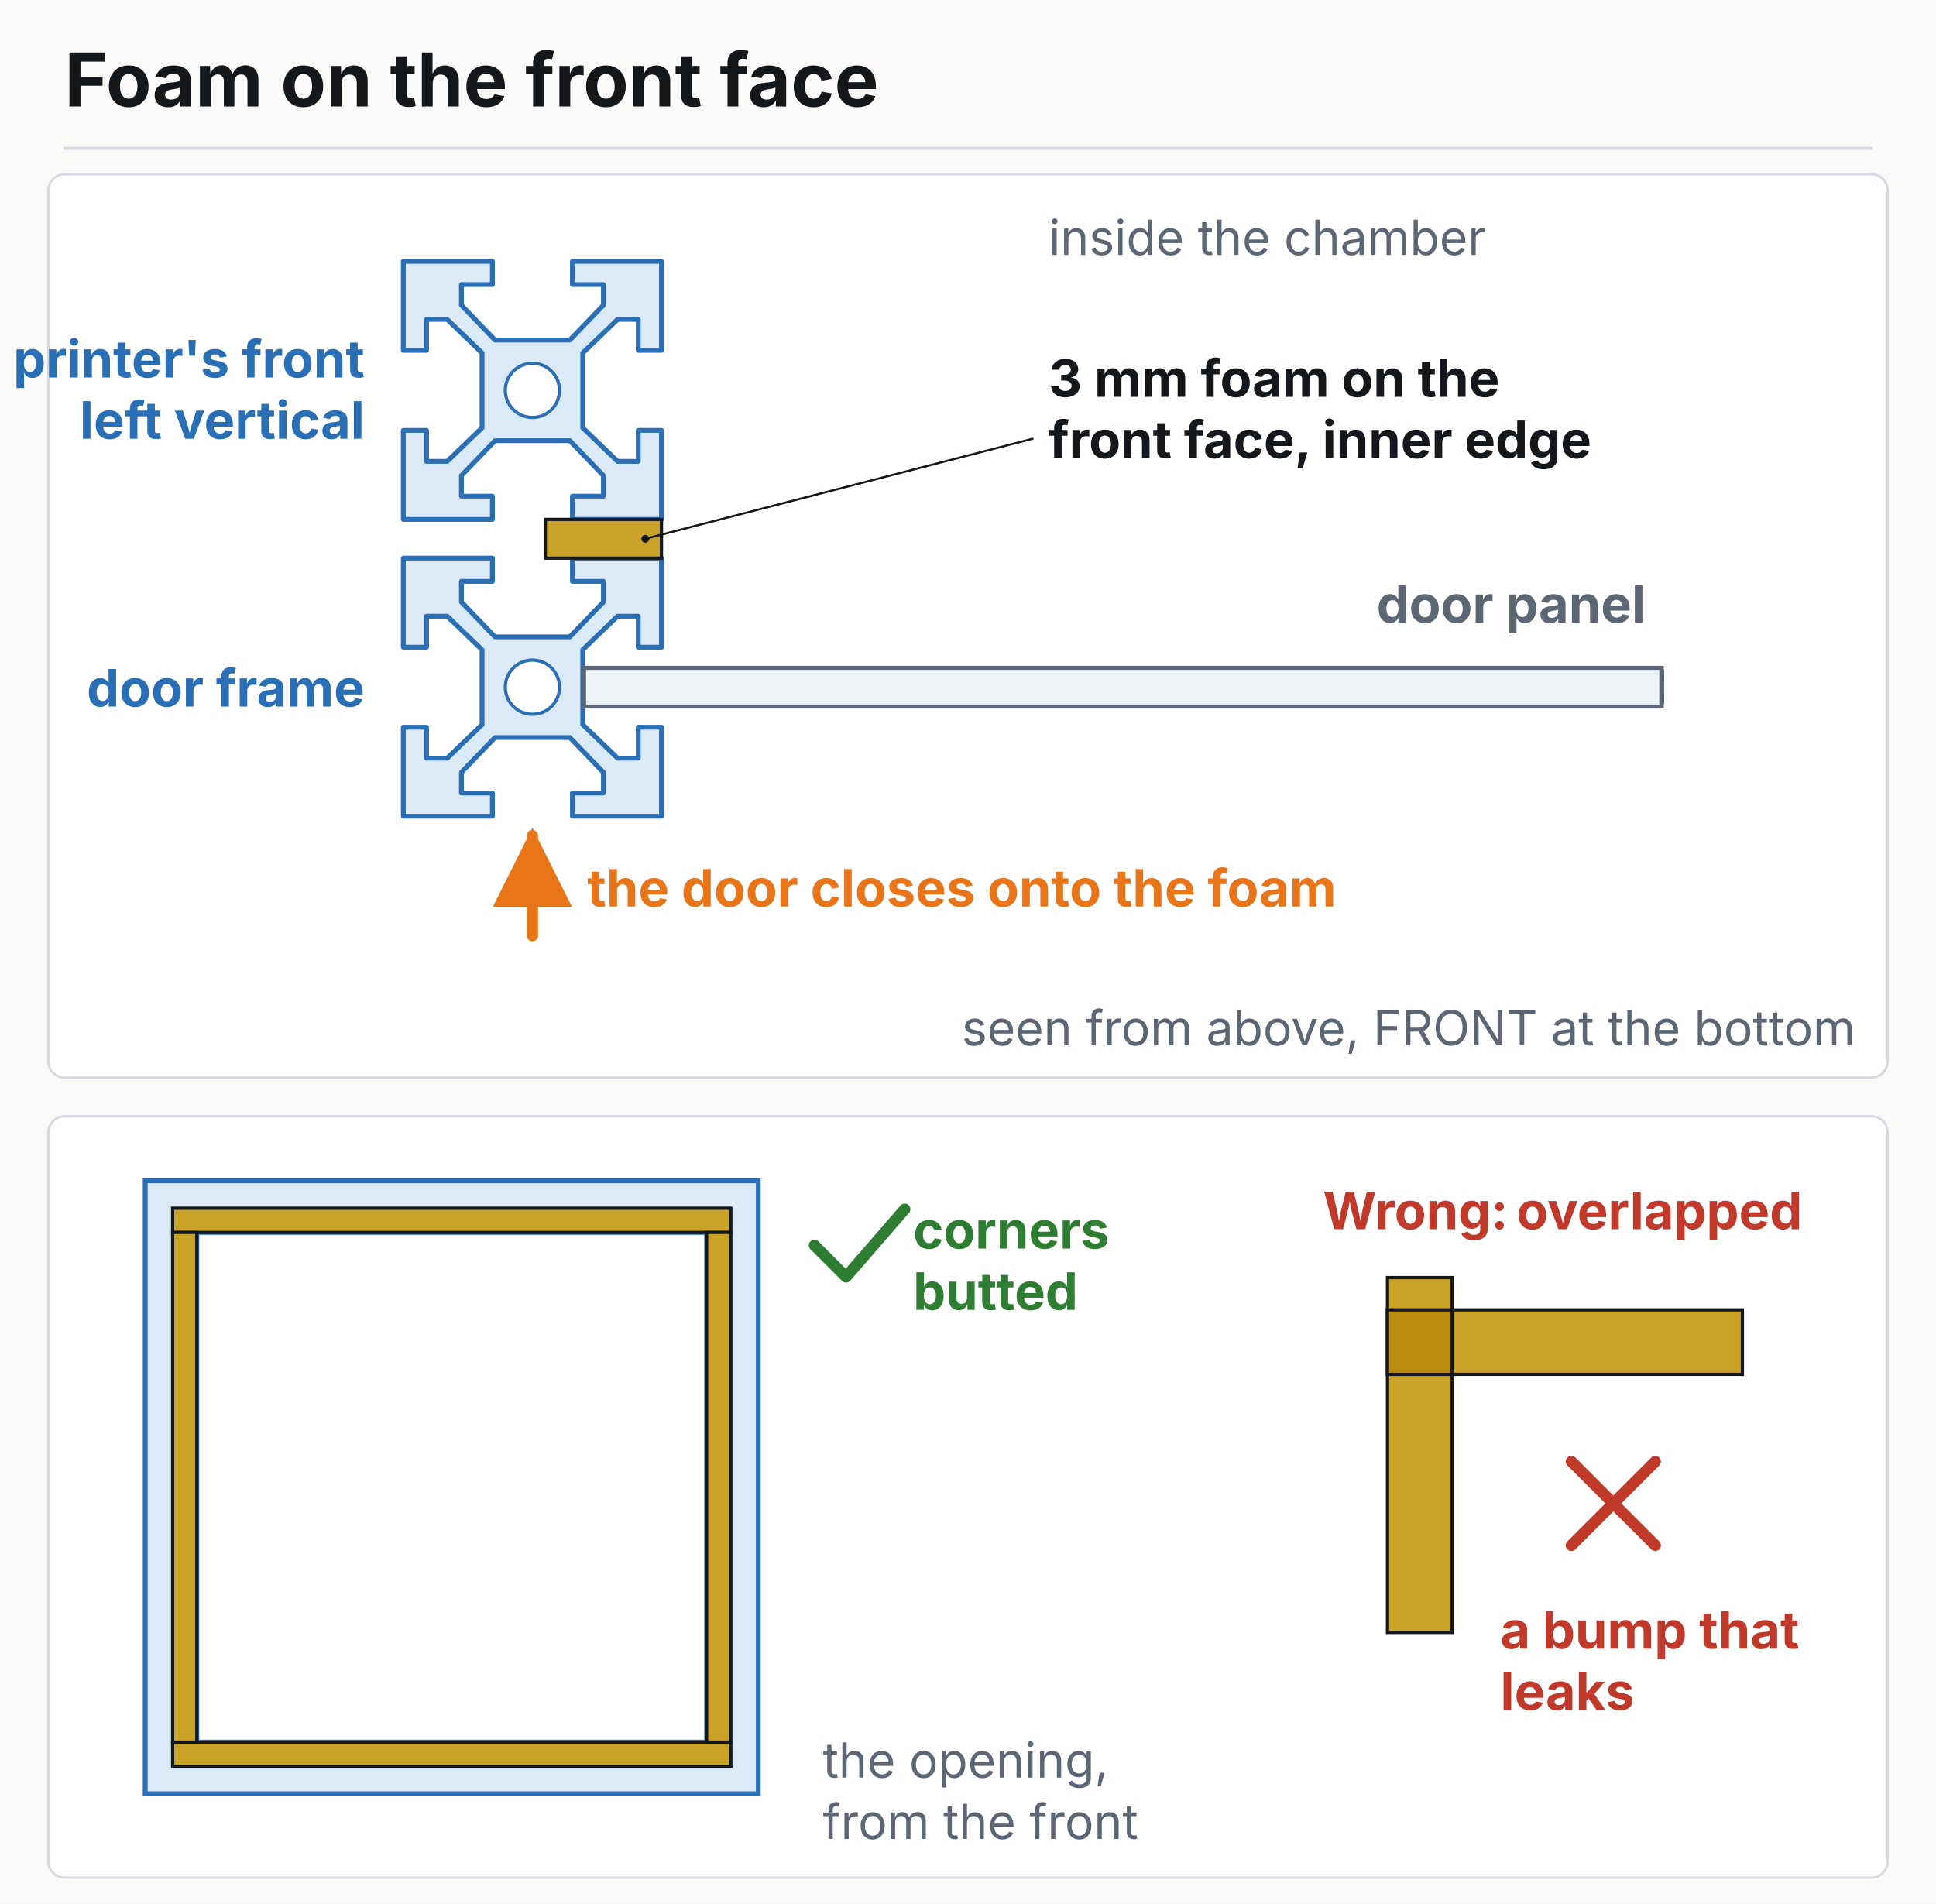
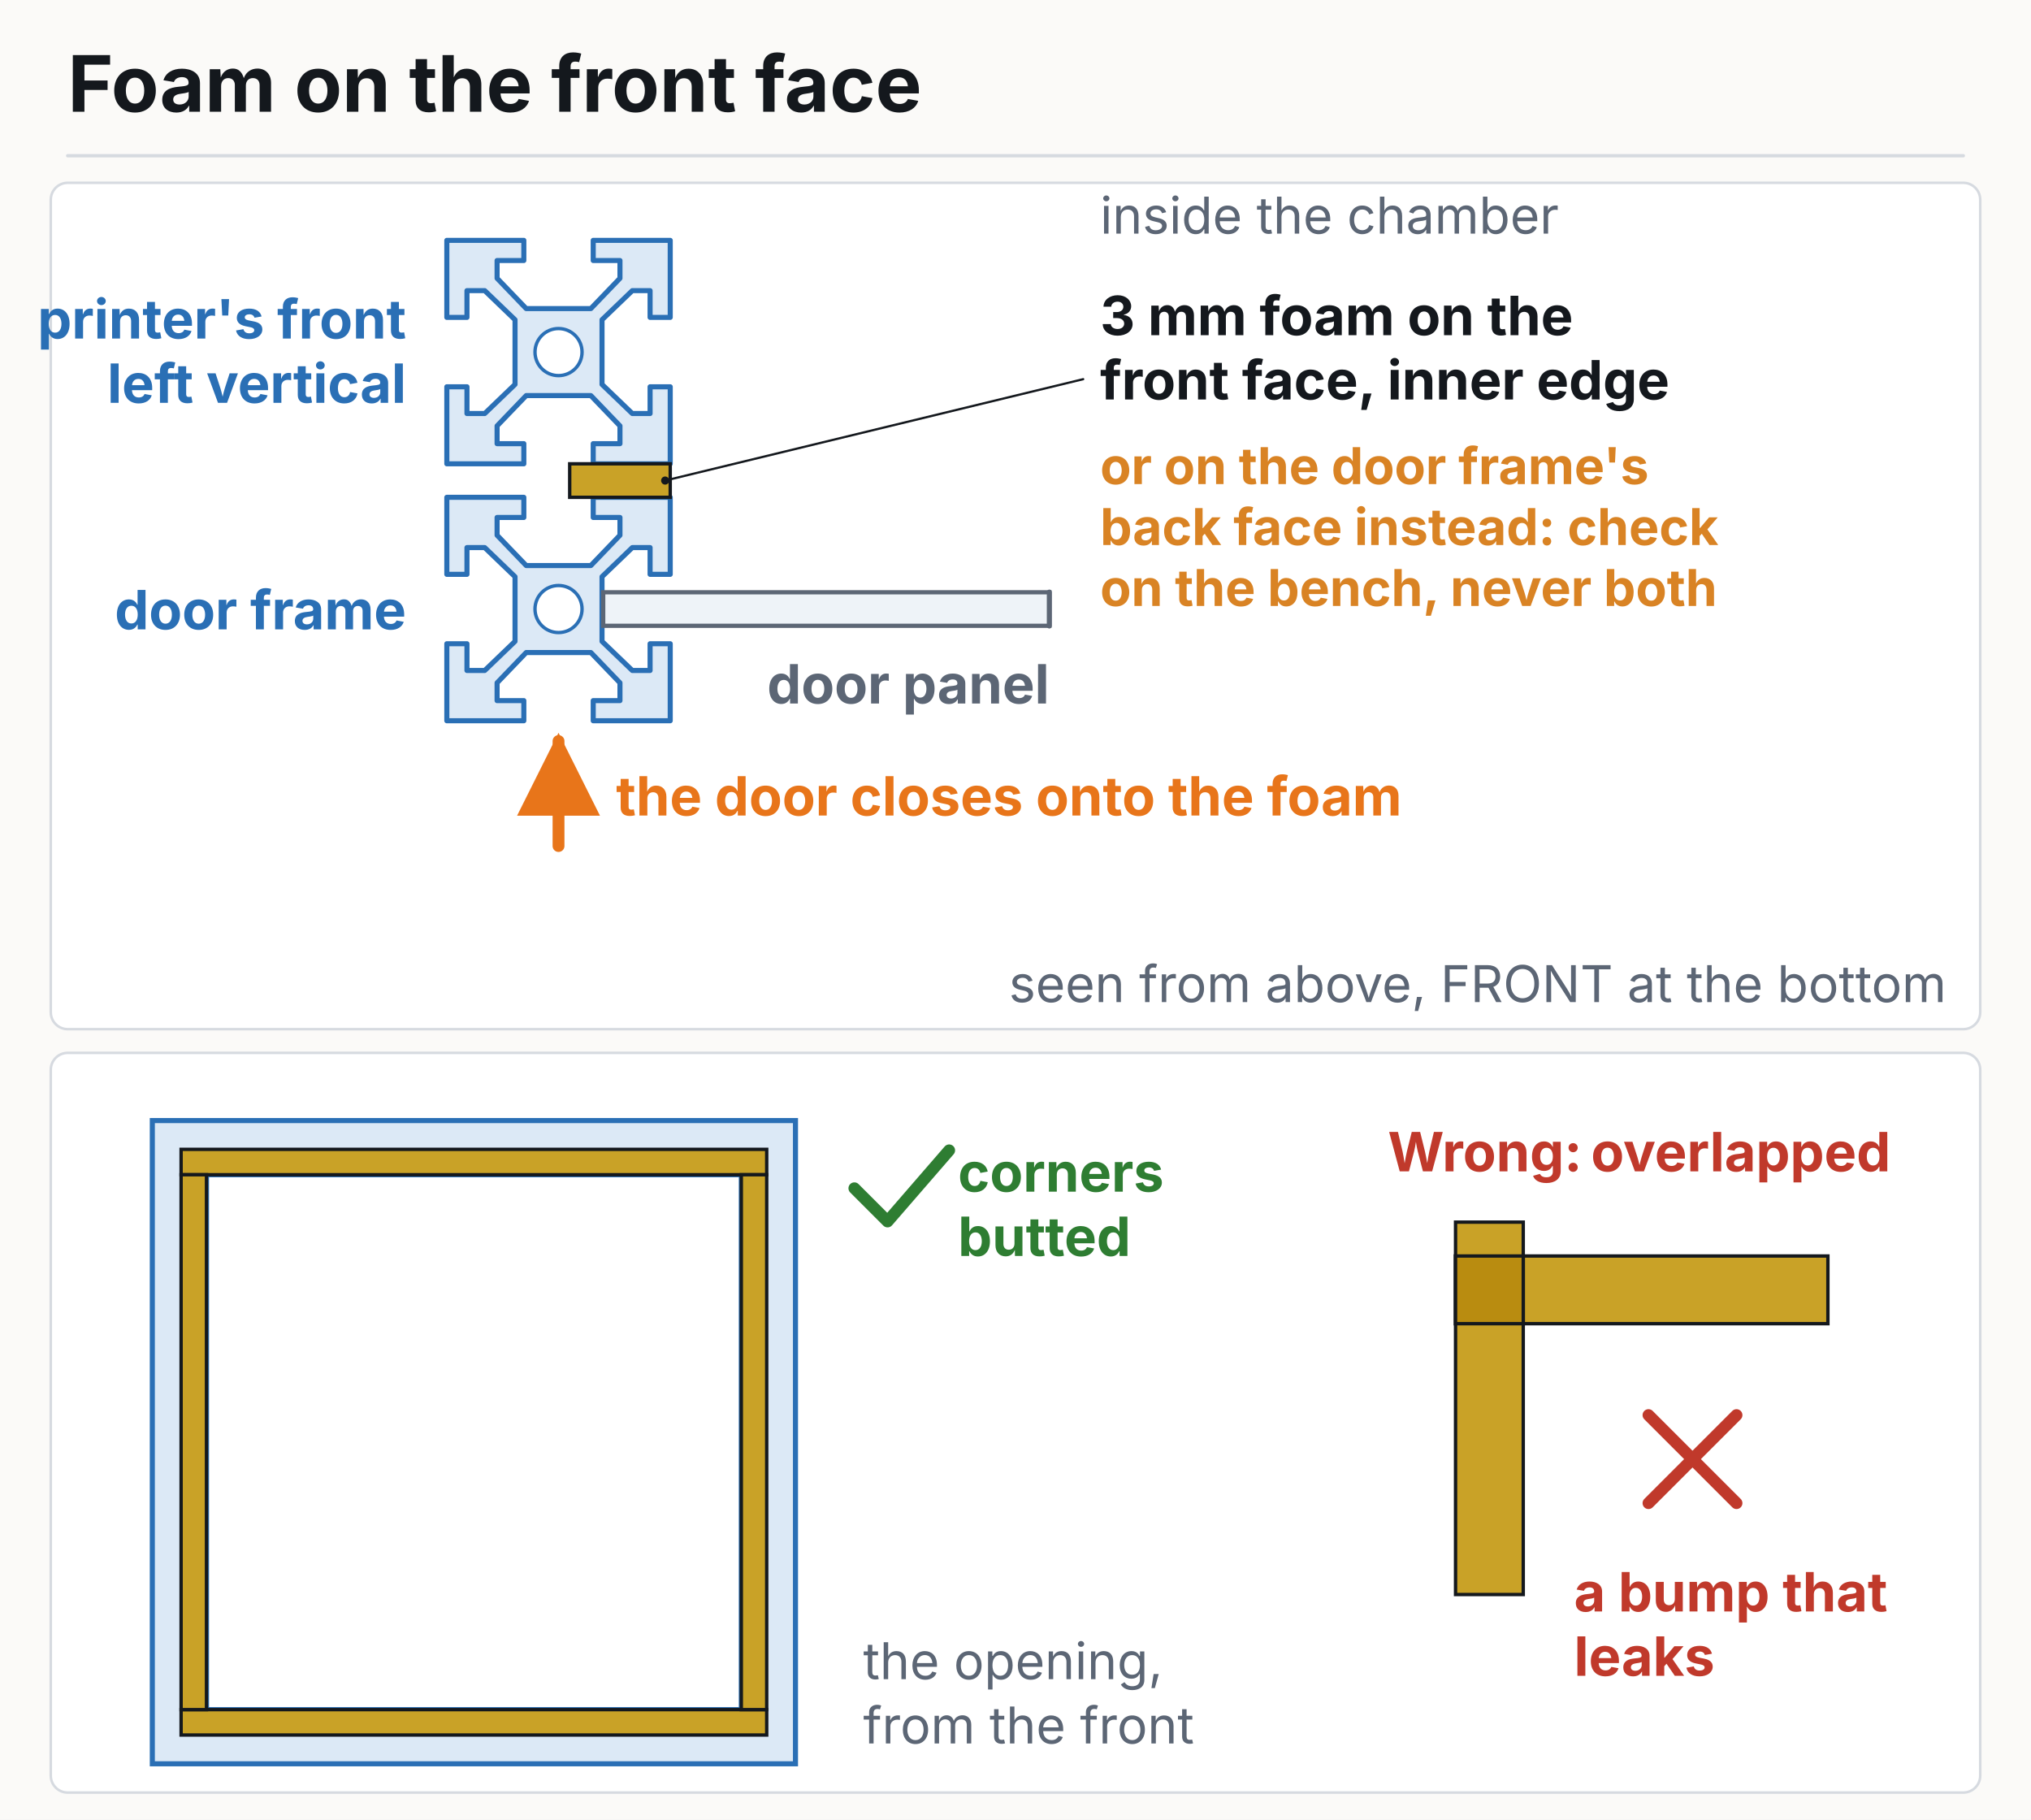
- <svg xmlns="http://www.w3.org/2000/svg" viewBox="0 0 1200 1180" width="1200" height="1180" role="img" aria-label="3 mm foam on the front face of the front opening, corners butted" style="color:#14181D">
+ <svg xmlns="http://www.w3.org/2000/svg" viewBox="0 0 1200 1075" width="1200" height="1075" role="img" aria-label="3 mm foam on the front face of the front opening, corners butted" style="color:#14181D">
  <defs>
    <marker id="arw" viewBox="0 0 10 10" refX="9" refY="5" markerWidth="7" markerHeight="7" orient="auto-start-reverse">
      <path d="M0,0 L10,5 L0,10 z" fill="#14181D" />
    </marker>
    <marker id="arwm" viewBox="0 0 10 10" refX="9" refY="5" markerWidth="7" markerHeight="7" orient="auto-start-reverse">
      <path d="M0,0 L10,5 L0,10 z" fill="#5C6675" />
    </marker>
    <marker id="arwa" viewBox="0 0 10 10" refX="9" refY="5" markerWidth="6.5" markerHeight="6.5" orient="auto-start-reverse">
      <path d="M0,0 L10,5 L0,10 z" fill="#0E8F86" />
    </marker>
    <marker id="arwb" viewBox="0 0 10 10" refX="9" refY="5" markerWidth="6.5" markerHeight="6.5" orient="auto-start-reverse">
      <path d="M0,0 L10,5 L0,10 z" fill="#7A4FD6" />
    </marker>
    <marker id="arwo" viewBox="0 0 10 10" refX="9" refY="5" markerWidth="7" markerHeight="7" orient="auto-start-reverse">
      <path d="M0,0 L10,5 L0,10 z" fill="#E8751A" />
    </marker>
    <marker id="arwr" viewBox="0 0 10 10" refX="9" refY="5" markerWidth="7" markerHeight="7" orient="auto-start-reverse">
      <path d="M0,0 L10,5 L0,10 z" fill="#C0392B" />
    </marker>
    <marker id="arwg" viewBox="0 0 10 10" refX="9" refY="5" markerWidth="7" markerHeight="7" orient="auto-start-reverse">
      <path d="M0,0 L10,5 L0,10 z" fill="#2E7D32" />
    </marker>
    <pattern id="hatch" width="7" height="7" patternTransform="rotate(45)" patternUnits="userSpaceOnUse">
      <line x1="0" y1="0" x2="0" y2="7" stroke="#9AA3AF" stroke-width="2.6" />
    </pattern>
  </defs>
-   <rect width="1200" height="1180" fill="#FBFAF8" />
+   <rect width="1200" height="1075" fill="#FBFAF8" />
  <text x="40.0" y="66.0" font-family="Inter, -apple-system, BlinkMacSystemFont, 'Segoe UI', Roboto, 'Helvetica Neue', Arial, sans-serif" font-size="46" font-weight="700" text-anchor="start" fill="currentColor" letter-spacing="0">Foam on the front face</text>
  <line x1="40.0" y1="92.0" x2="1160.0" y2="92.0" stroke="#D6DAE0" stroke-width="2" stroke-linecap="round" />
-   <rect x="30.0" y="108.0" width="1140.0" height="560.0" rx="10" fill="#FFFFFF" stroke="#D6DAE0" stroke-width="1.5" />
-   <path d="M 250.0 162.0 L 305.2 162.0 L 305.2 176.4 L 286.0 176.4 L 286.0 189.2 L 306.8 210.8 L 353.2 210.8 L 374.0 189.2 L 374.0 176.4 L 354.8 176.4 L 354.8 162.0 L 410.0 162.0 L 410.0 217.2 L 395.6 217.2 L 395.6 198.0 L 382.8 198.0 L 361.2 218.8 L 361.2 265.2 L 382.8 286.0 L 395.6 286.0 L 395.6 266.8 L 410.0 266.8 L 410.0 322.0 L 354.8 322.0 L 354.8 307.6 L 374.0 307.6 L 374.0 294.8 L 353.2 273.2 L 306.8 273.2 L 286.0 294.8 L 286.0 307.6 L 305.2 307.6 L 305.2 322.0 L 250.0 322.0 L 250.0 266.8 L 264.4 266.8 L 264.4 286.0 L 277.2 286.0 L 298.8 265.2 L 298.8 218.8 L 277.2 198.0 L 264.4 198.0 L 264.4 217.2 L 250.0 217.2 Z" fill="#DCE9F6" stroke="#2A6FB5" stroke-width="3" stroke-linecap="round" stroke-linejoin="round" />
-   <circle cx="330.0" cy="242.0" r="16.8" fill="#FFFFFF" stroke="#2A6FB5" stroke-width="2" />
-   <path d="M 250.0 346.0 L 305.2 346.0 L 305.2 360.4 L 286.0 360.4 L 286.0 373.2 L 306.8 394.8 L 353.2 394.8 L 374.0 373.2 L 374.0 360.4 L 354.8 360.4 L 354.8 346.0 L 410.0 346.0 L 410.0 401.2 L 395.6 401.2 L 395.6 382.0 L 382.8 382.0 L 361.2 402.8 L 361.2 449.2 L 382.8 470.0 L 395.6 470.0 L 395.6 450.8 L 410.0 450.8 L 410.0 506.0 L 354.8 506.0 L 354.8 491.6 L 374.0 491.6 L 374.0 478.8 L 353.2 457.2 L 306.8 457.2 L 286.0 478.8 L 286.0 491.6 L 305.2 491.6 L 305.2 506.0 L 250.0 506.0 L 250.0 450.8 L 264.4 450.8 L 264.4 470.0 L 277.2 470.0 L 298.8 449.2 L 298.8 402.8 L 277.2 382.0 L 264.4 382.0 L 264.4 401.2 L 250.0 401.2 Z" fill="#DCE9F6" stroke="#2A6FB5" stroke-width="3" stroke-linecap="round" stroke-linejoin="round" />
-   <circle cx="330.0" cy="426.0" r="16.8" fill="#FFFFFF" stroke="#2A6FB5" stroke-width="2" />
-   <rect x="338.0" y="322.0" width="72.0" height="24.0" rx="0" fill="#C9A227" stroke="#14181D" stroke-width="2" />
-   <rect x="362.0" y="414.0" width="668.0" height="24.0" rx="0" fill="#EEF3F8" stroke="#5C6675" stroke-width="2.5" />
-   <path d="M 1030.0 416.0 L 1030.0 436.0 L 1030.0 416.0 L 1030.0 436.0 L 1030.0 416.0 L 1030.0 436.0 L 1030.0 416.0" fill="none" stroke="#5C6675" stroke-width="3" stroke-linecap="round" stroke-linejoin="round" />
-   <text x="1020.0" y="386.0" font-family="Inter, -apple-system, BlinkMacSystemFont, 'Segoe UI', Roboto, 'Helvetica Neue', Arial, sans-serif" font-size="32" font-weight="700" text-anchor="end" fill="#5C6675" letter-spacing="0">door panel</text>
-   <text x="226.0" y="234.0" font-family="Inter, -apple-system, BlinkMacSystemFont, 'Segoe UI', Roboto, 'Helvetica Neue', Arial, sans-serif" font-size="32" font-weight="700" text-anchor="end" fill="#2A6FB5" letter-spacing="0">printer's front</text>
-   <text x="226.0" y="272.0" font-family="Inter, -apple-system, BlinkMacSystemFont, 'Segoe UI', Roboto, 'Helvetica Neue', Arial, sans-serif" font-size="32" font-weight="700" text-anchor="end" fill="#2A6FB5" letter-spacing="0">left vertical</text>
-   <text x="226.0" y="438.0" font-family="Inter, -apple-system, BlinkMacSystemFont, 'Segoe UI', Roboto, 'Helvetica Neue', Arial, sans-serif" font-size="32" font-weight="700" text-anchor="end" fill="#2A6FB5" letter-spacing="0">door frame</text>
-   <line x1="400.0" y1="334.0" x2="640.0" y2="272.0" stroke="#14181D" stroke-width="1.3" stroke-linecap="round" />
-   <circle cx="400.0" cy="334.0" r="2.4" fill="#14181D" stroke="none" stroke-width="0" />
-   <text x="650.0" y="246.0" font-family="Inter, -apple-system, BlinkMacSystemFont, 'Segoe UI', Roboto, 'Helvetica Neue', Arial, sans-serif" font-size="32" font-weight="700" text-anchor="start" fill="currentColor" letter-spacing="0">3 mm foam on the</text>
-   <text x="650.0" y="284.0" font-family="Inter, -apple-system, BlinkMacSystemFont, 'Segoe UI', Roboto, 'Helvetica Neue', Arial, sans-serif" font-size="32" font-weight="700" text-anchor="start" fill="currentColor" letter-spacing="0">front face, inner edge</text>
-   <text x="650.0" y="158.0" font-family="Inter, -apple-system, BlinkMacSystemFont, 'Segoe UI', Roboto, 'Helvetica Neue', Arial, sans-serif" font-size="30" font-weight="400" text-anchor="start" fill="#5C6675" letter-spacing="0">inside the chamber</text>
-   <path d="M 330.0 580.0 L 330.0 518.0" fill="none" stroke="#E8751A" stroke-width="7" stroke-linecap="round" stroke-linejoin="round" marker-end="url(#arwo)" />
-   <text x="364.0" y="562.0" font-family="Inter, -apple-system, BlinkMacSystemFont, 'Segoe UI', Roboto, 'Helvetica Neue', Arial, sans-serif" font-size="32" font-weight="700" text-anchor="start" fill="#E8751A" letter-spacing="0">the door closes onto the foam</text>
-   <text x="1150.0" y="648.0" font-family="Inter, -apple-system, BlinkMacSystemFont, 'Segoe UI', Roboto, 'Helvetica Neue', Arial, sans-serif" font-size="30" font-weight="400" text-anchor="end" fill="#5C6675" letter-spacing="0">seen from above, FRONT at the bottom</text>
-   <rect x="30.0" y="692.0" width="1140.0" height="472.0" rx="10" fill="#FFFFFF" stroke="#D6DAE0" stroke-width="1.5" />
-   <rect x="90.0" y="732.0" width="380.0" height="380.0" rx="0" fill="#DCE9F6" stroke="#2A6FB5" stroke-width="3" />
-   <rect x="122.0" y="764.0" width="316.0" height="316.0" rx="0" fill="#FFFFFF" stroke="#2A6FB5" stroke-width="3" />
-   <rect x="107.0" y="749.0" width="346.0" height="15.0" rx="0" fill="#C9A227" stroke="#14181D" stroke-width="2" />
-   <rect x="107.0" y="1080.0" width="346.0" height="15.0" rx="0" fill="#C9A227" stroke="#14181D" stroke-width="2" />
-   <rect x="107.0" y="764.0" width="15.0" height="316.0" rx="0" fill="#C9A227" stroke="#14181D" stroke-width="2" />
-   <rect x="438.0" y="764.0" width="15.0" height="316.0" rx="0" fill="#C9A227" stroke="#14181D" stroke-width="2" />
-   <path d="M 504.8 772.0 L 524.4 791.6 L 560.8 749.6" fill="none" stroke="#2E7D32" stroke-width="7" stroke-linecap="round" stroke-linejoin="round" />
-   <text x="566.0" y="774.0" font-family="Inter, -apple-system, BlinkMacSystemFont, 'Segoe UI', Roboto, 'Helvetica Neue', Arial, sans-serif" font-size="32" font-weight="700" text-anchor="start" fill="#2E7D32" letter-spacing="0">corners</text>
-   <text x="566.0" y="812.0" font-family="Inter, -apple-system, BlinkMacSystemFont, 'Segoe UI', Roboto, 'Helvetica Neue', Arial, sans-serif" font-size="32" font-weight="700" text-anchor="start" fill="#2E7D32" letter-spacing="0">butted</text>
-   <text x="510.0" y="1102.0" font-family="Inter, -apple-system, BlinkMacSystemFont, 'Segoe UI', Roboto, 'Helvetica Neue', Arial, sans-serif" font-size="30" font-weight="400" text-anchor="start" fill="#5C6675" letter-spacing="0">the opening,</text>
-   <text x="510.0" y="1140.0" font-family="Inter, -apple-system, BlinkMacSystemFont, 'Segoe UI', Roboto, 'Helvetica Neue', Arial, sans-serif" font-size="30" font-weight="400" text-anchor="start" fill="#5C6675" letter-spacing="0">from the front</text>
-   <rect x="860.0" y="812.0" width="220.0" height="40.0" rx="0" fill="#C9A227" stroke="#14181D" stroke-width="2" />
-   <rect x="860.0" y="792.0" width="40.0" height="220.0" rx="0" fill="#C9A227" stroke="#14181D" stroke-width="2" />
-   <rect x="860.0" y="812.0" width="40.0" height="40.0" rx="0" fill="#B98C10" stroke="#14181D" stroke-width="2" />
-   <line x1="974.0" y1="906.0" x2="1026.0" y2="958.0" stroke="#C0392B" stroke-width="7" stroke-linecap="round" />
-   <line x1="974.0" y1="958.0" x2="1026.0" y2="906.0" stroke="#C0392B" stroke-width="7" stroke-linecap="round" />
-   <text x="820.0" y="762.0" font-family="Inter, -apple-system, BlinkMacSystemFont, 'Segoe UI', Roboto, 'Helvetica Neue', Arial, sans-serif" font-size="32" font-weight="700" text-anchor="start" fill="#C0392B" letter-spacing="0">Wrong:</text>
-   <text x="940.0" y="762.0" font-family="Inter, -apple-system, BlinkMacSystemFont, 'Segoe UI', Roboto, 'Helvetica Neue', Arial, sans-serif" font-size="32" font-weight="700" text-anchor="start" fill="#C0392B" letter-spacing="0">overlapped</text>
-   <text x="930.0" y="1022.0" font-family="Inter, -apple-system, BlinkMacSystemFont, 'Segoe UI', Roboto, 'Helvetica Neue', Arial, sans-serif" font-size="32" font-weight="700" text-anchor="start" fill="#C0392B" letter-spacing="0">a bump that</text>
-   <text x="930.0" y="1060.0" font-family="Inter, -apple-system, BlinkMacSystemFont, 'Segoe UI', Roboto, 'Helvetica Neue', Arial, sans-serif" font-size="32" font-weight="700" text-anchor="start" fill="#C0392B" letter-spacing="0">leaks</text>
+   <rect x="30.0" y="108.0" width="1140.0" height="500.0" rx="10" fill="#FFFFFF" stroke="#D6DAE0" stroke-width="1.5" />
+   <path d="M 264.0 142.0 L 309.5 142.0 L 309.5 153.9 L 293.7 153.9 L 293.7 164.4 L 310.9 182.3 L 349.1 182.3 L 366.3 164.4 L 366.3 153.9 L 350.5 153.9 L 350.5 142.0 L 396.0 142.0 L 396.0 187.5 L 384.1 187.5 L 384.1 171.7 L 373.6 171.7 L 355.7 188.9 L 355.7 227.1 L 373.6 244.3 L 384.1 244.3 L 384.1 228.5 L 396.0 228.5 L 396.0 274.0 L 350.5 274.0 L 350.5 262.1 L 366.3 262.1 L 366.3 251.6 L 349.1 233.7 L 310.9 233.7 L 293.7 251.6 L 293.7 262.1 L 309.5 262.1 L 309.5 274.0 L 264.0 274.0 L 264.0 228.5 L 275.9 228.5 L 275.9 244.3 L 286.4 244.3 L 304.3 227.1 L 304.3 188.9 L 286.4 171.7 L 275.9 171.7 L 275.9 187.5 L 264.0 187.5 Z" fill="#DCE9F6" stroke="#2A6FB5" stroke-width="3" stroke-linecap="round" stroke-linejoin="round" />
+   <circle cx="330.0" cy="208.0" r="13.9" fill="#FFFFFF" stroke="#2A6FB5" stroke-width="2" />
+   <path d="M 264.0 293.8 L 309.5 293.8 L 309.5 305.7 L 293.7 305.7 L 293.7 316.2 L 310.9 334.1 L 349.1 334.1 L 366.3 316.2 L 366.3 305.7 L 350.5 305.7 L 350.5 293.8 L 396.0 293.8 L 396.0 339.3 L 384.1 339.3 L 384.1 323.5 L 373.6 323.5 L 355.7 340.7 L 355.7 378.9 L 373.6 396.1 L 384.1 396.1 L 384.1 380.3 L 396.0 380.3 L 396.0 425.8 L 350.5 425.8 L 350.5 413.9 L 366.3 413.9 L 366.3 403.4 L 349.1 385.5 L 310.9 385.5 L 293.7 403.4 L 293.7 413.9 L 309.5 413.9 L 309.5 425.8 L 264.0 425.8 L 264.0 380.3 L 275.9 380.3 L 275.9 396.1 L 286.4 396.1 L 304.3 378.9 L 304.3 340.7 L 286.4 323.5 L 275.9 323.5 L 275.9 339.3 L 264.0 339.3 Z" fill="#DCE9F6" stroke="#2A6FB5" stroke-width="3" stroke-linecap="round" stroke-linejoin="round" />
+   <circle cx="330.0" cy="359.8" r="13.9" fill="#FFFFFF" stroke="#2A6FB5" stroke-width="2" />
+   <rect x="336.6" y="274.0" width="59.4" height="19.8" rx="0" fill="#C9A227" stroke="#14181D" stroke-width="2" />
+   <rect x="356.4" y="349.9" width="263.6" height="19.8" rx="0" fill="#EEF3F8" stroke="#5C6675" stroke-width="2.5" />
+   <path d="M 620.0 349.8 L 620.0 369.8 L 620.0 349.8 L 620.0 369.8 L 620.0 349.8 L 620.0 369.8 L 620.0 349.8" fill="none" stroke="#5C6675" stroke-width="3" stroke-linecap="round" stroke-linejoin="round" />
+   <text x="620.0" y="415.6" font-family="Inter, -apple-system, BlinkMacSystemFont, 'Segoe UI', Roboto, 'Helvetica Neue', Arial, sans-serif" font-size="32" font-weight="700" text-anchor="end" fill="#5C6675" letter-spacing="0">door panel</text>
+   <text x="240.0" y="200.0" font-family="Inter, -apple-system, BlinkMacSystemFont, 'Segoe UI', Roboto, 'Helvetica Neue', Arial, sans-serif" font-size="32" font-weight="700" text-anchor="end" fill="#2A6FB5" letter-spacing="0">printer's front</text>
+   <text x="240.0" y="238.0" font-family="Inter, -apple-system, BlinkMacSystemFont, 'Segoe UI', Roboto, 'Helvetica Neue', Arial, sans-serif" font-size="32" font-weight="700" text-anchor="end" fill="#2A6FB5" letter-spacing="0">left vertical</text>
+   <text x="240.0" y="371.8" font-family="Inter, -apple-system, BlinkMacSystemFont, 'Segoe UI', Roboto, 'Helvetica Neue', Arial, sans-serif" font-size="32" font-weight="700" text-anchor="end" fill="#2A6FB5" letter-spacing="0">door frame</text>
+   <line x1="393.0" y1="283.9" x2="640.0" y2="224.0" stroke="#14181D" stroke-width="1.3" stroke-linecap="round" />
+   <circle cx="393.0" cy="283.9" r="2.4" fill="#14181D" stroke="none" stroke-width="0" />
+   <text x="650.0" y="198.0" font-family="Inter, -apple-system, BlinkMacSystemFont, 'Segoe UI', Roboto, 'Helvetica Neue', Arial, sans-serif" font-size="32" font-weight="700" text-anchor="start" fill="currentColor" letter-spacing="0">3 mm foam on the</text>
+   <text x="650.0" y="236.0" font-family="Inter, -apple-system, BlinkMacSystemFont, 'Segoe UI', Roboto, 'Helvetica Neue', Arial, sans-serif" font-size="32" font-weight="700" text-anchor="start" fill="currentColor" letter-spacing="0">front face, inner edge</text>
+   <text x="650.0" y="138.0" font-family="Inter, -apple-system, BlinkMacSystemFont, 'Segoe UI', Roboto, 'Helvetica Neue', Arial, sans-serif" font-size="30" font-weight="400" text-anchor="start" fill="#5C6675" letter-spacing="0">inside the chamber</text>
+   <path d="M 330.0 499.8 L 330.0 437.8" fill="none" stroke="#E8751A" stroke-width="7" stroke-linecap="round" stroke-linejoin="round" marker-end="url(#arwo)" />
+   <text x="364.0" y="481.8" font-family="Inter, -apple-system, BlinkMacSystemFont, 'Segoe UI', Roboto, 'Helvetica Neue', Arial, sans-serif" font-size="32" font-weight="700" text-anchor="start" fill="#E8751A" letter-spacing="0">the door closes onto the foam</text>
+   <text x="1150.0" y="592.0" font-family="Inter, -apple-system, BlinkMacSystemFont, 'Segoe UI', Roboto, 'Helvetica Neue', Arial, sans-serif" font-size="30" font-weight="400" text-anchor="end" fill="#5C6675" letter-spacing="0">seen from above, FRONT at the bottom</text>
+   <text x="650.0" y="286.0" font-family="Inter, -apple-system, BlinkMacSystemFont, 'Segoe UI', Roboto, 'Helvetica Neue', Arial, sans-serif" font-size="30" font-weight="700" text-anchor="start" fill="#D98324" letter-spacing="0">or on the door frame's</text>
+   <text x="650.0" y="322.0" font-family="Inter, -apple-system, BlinkMacSystemFont, 'Segoe UI', Roboto, 'Helvetica Neue', Arial, sans-serif" font-size="30" font-weight="700" text-anchor="start" fill="#D98324" letter-spacing="0">back face instead: check</text>
+   <text x="650.0" y="358.0" font-family="Inter, -apple-system, BlinkMacSystemFont, 'Segoe UI', Roboto, 'Helvetica Neue', Arial, sans-serif" font-size="30" font-weight="700" text-anchor="start" fill="#D98324" letter-spacing="0">on the bench, never both</text>
+   <rect x="30.0" y="622.0" width="1140.0" height="437.0" rx="10" fill="#FFFFFF" stroke="#D6DAE0" stroke-width="1.5" />
+   <rect x="90.0" y="662.0" width="380.0" height="380.0" rx="0" fill="#DCE9F6" stroke="#2A6FB5" stroke-width="3" />
+   <rect x="122.0" y="694.0" width="316.0" height="316.0" rx="0" fill="#FFFFFF" stroke="#2A6FB5" stroke-width="3" />
+   <rect x="107.0" y="679.0" width="346.0" height="15.0" rx="0" fill="#C9A227" stroke="#14181D" stroke-width="2" />
+   <rect x="107.0" y="1010.0" width="346.0" height="15.0" rx="0" fill="#C9A227" stroke="#14181D" stroke-width="2" />
+   <rect x="107.0" y="694.0" width="15.0" height="316.0" rx="0" fill="#C9A227" stroke="#14181D" stroke-width="2" />
+   <rect x="438.0" y="694.0" width="15.0" height="316.0" rx="0" fill="#C9A227" stroke="#14181D" stroke-width="2" />
+   <path d="M 504.8 702.0 L 524.4 721.6 L 560.8 679.6" fill="none" stroke="#2E7D32" stroke-width="7" stroke-linecap="round" stroke-linejoin="round" />
+   <text x="566.0" y="704.0" font-family="Inter, -apple-system, BlinkMacSystemFont, 'Segoe UI', Roboto, 'Helvetica Neue', Arial, sans-serif" font-size="32" font-weight="700" text-anchor="start" fill="#2E7D32" letter-spacing="0">corners</text>
+   <text x="566.0" y="742.0" font-family="Inter, -apple-system, BlinkMacSystemFont, 'Segoe UI', Roboto, 'Helvetica Neue', Arial, sans-serif" font-size="32" font-weight="700" text-anchor="start" fill="#2E7D32" letter-spacing="0">butted</text>
+   <text x="510.0" y="992.0" font-family="Inter, -apple-system, BlinkMacSystemFont, 'Segoe UI', Roboto, 'Helvetica Neue', Arial, sans-serif" font-size="30" font-weight="400" text-anchor="start" fill="#5C6675" letter-spacing="0">the opening,</text>
+   <text x="510.0" y="1030.0" font-family="Inter, -apple-system, BlinkMacSystemFont, 'Segoe UI', Roboto, 'Helvetica Neue', Arial, sans-serif" font-size="30" font-weight="400" text-anchor="start" fill="#5C6675" letter-spacing="0">from the front</text>
+   <rect x="860.0" y="742.0" width="220.0" height="40.0" rx="0" fill="#C9A227" stroke="#14181D" stroke-width="2" />
+   <rect x="860.0" y="722.0" width="40.0" height="220.0" rx="0" fill="#C9A227" stroke="#14181D" stroke-width="2" />
+   <rect x="860.0" y="742.0" width="40.0" height="40.0" rx="0" fill="#B98C10" stroke="#14181D" stroke-width="2" />
+   <line x1="974.0" y1="836.0" x2="1026.0" y2="888.0" stroke="#C0392B" stroke-width="7" stroke-linecap="round" />
+   <line x1="974.0" y1="888.0" x2="1026.0" y2="836.0" stroke="#C0392B" stroke-width="7" stroke-linecap="round" />
+   <text x="820.0" y="692.0" font-family="Inter, -apple-system, BlinkMacSystemFont, 'Segoe UI', Roboto, 'Helvetica Neue', Arial, sans-serif" font-size="32" font-weight="700" text-anchor="start" fill="#C0392B" letter-spacing="0">Wrong:</text>
+   <text x="940.0" y="692.0" font-family="Inter, -apple-system, BlinkMacSystemFont, 'Segoe UI', Roboto, 'Helvetica Neue', Arial, sans-serif" font-size="32" font-weight="700" text-anchor="start" fill="#C0392B" letter-spacing="0">overlapped</text>
+   <text x="930.0" y="952.0" font-family="Inter, -apple-system, BlinkMacSystemFont, 'Segoe UI', Roboto, 'Helvetica Neue', Arial, sans-serif" font-size="32" font-weight="700" text-anchor="start" fill="#C0392B" letter-spacing="0">a bump that</text>
+   <text x="930.0" y="990.0" font-family="Inter, -apple-system, BlinkMacSystemFont, 'Segoe UI', Roboto, 'Helvetica Neue', Arial, sans-serif" font-size="32" font-weight="700" text-anchor="start" fill="#C0392B" letter-spacing="0">leaks</text>
</svg>
